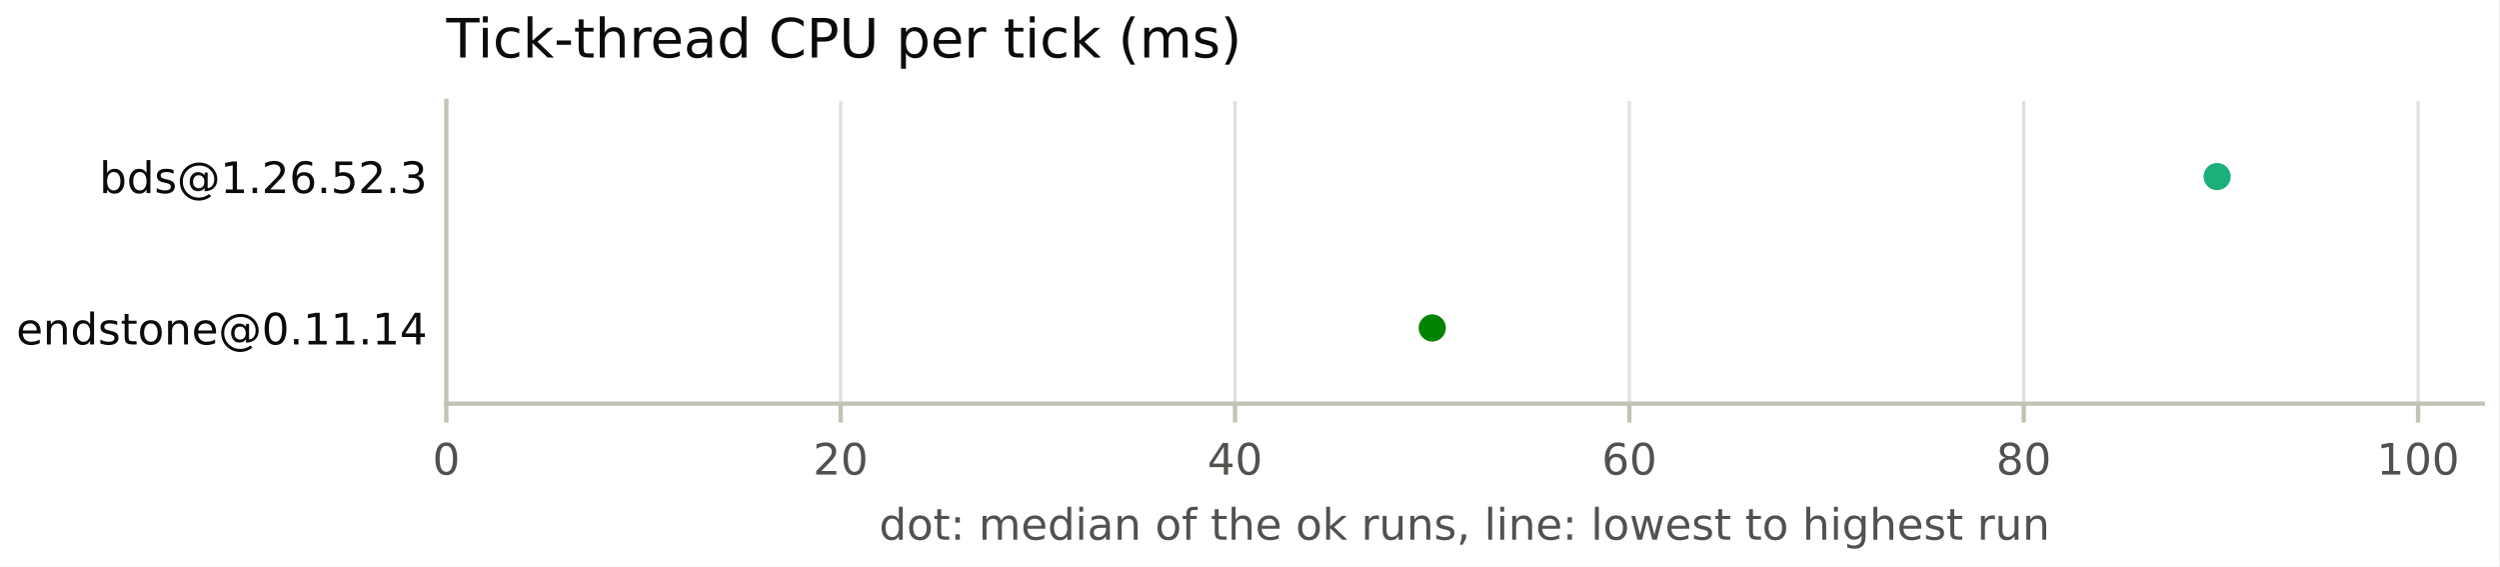
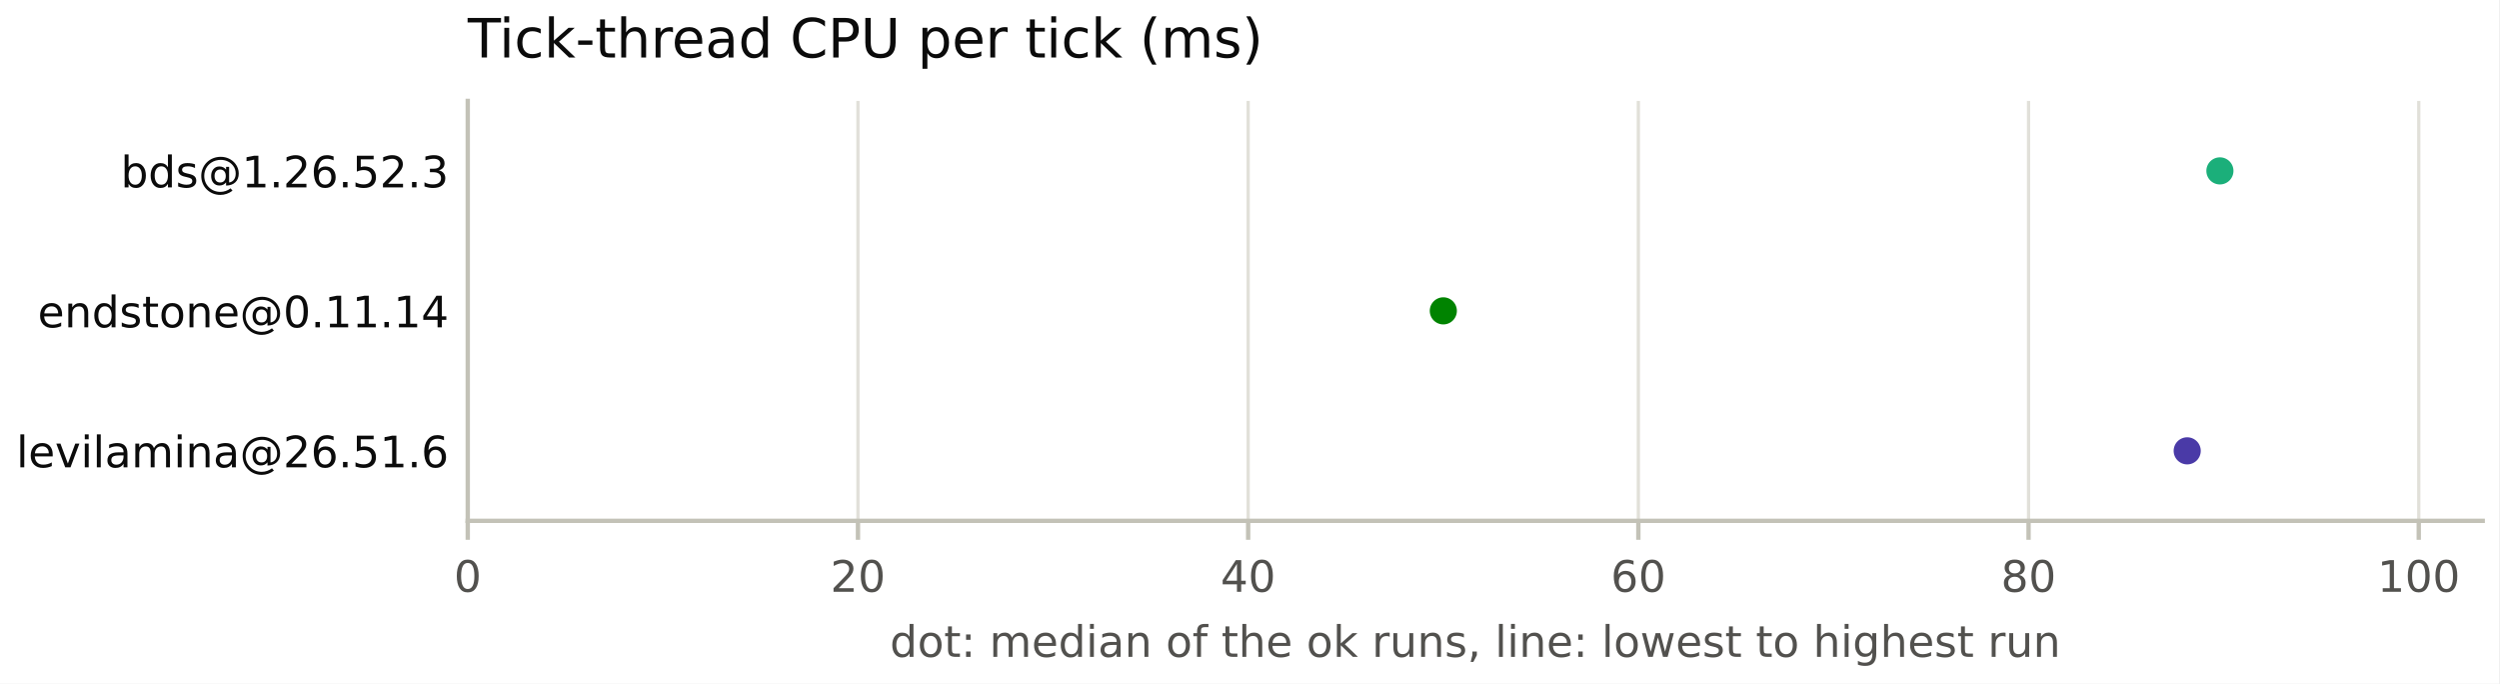
- <svg xmlns="http://www.w3.org/2000/svg" xmlns:xlink="http://www.w3.org/1999/xlink" width="460.8pt" height="104.4pt" viewBox="0 0 460.8 104.4" version="1.1">
+ <svg xmlns="http://www.w3.org/2000/svg" xmlns:xlink="http://www.w3.org/1999/xlink" width="460.8pt" height="126pt" viewBox="0 0 460.8 126" version="1.1">
  <defs>
    <style type="text/css">*{stroke-linejoin: round; stroke-linecap: butt}</style>
  </defs>
  <g id="figure_1">
    <g id="patch_1">
-       <path d="M 0 104.4  L 460.8 104.4  L 460.8 0  L 0 0  z " style="fill: #ffffff" />
+       <path d="M 0 126  L 460.8 126  L 460.8 0  L 0 0  z " style="fill: #ffffff" />
    </g>
    <g id="axes_1">
      <g id="patch_2">
-         <path d="M 82.298 74.399  L 457.8 74.399  L 457.8 18.599  L 82.298 18.599  z " style="fill: #ffffff" />
+         <path d="M 86.25 95.999  L 457.8 95.999  L 457.8 18.599  L 86.25 18.599  z " style="fill: #ffffff" />
      </g>
      <g id="matplotlib.axis_1">
        <g id="xtick_1">
          <g id="line2d_1">
-             <path d="M 82.298 74.399  L 82.298 18.599  " clip-path="url(#p73b324cb11)" style="fill: none; stroke: #e1e0d9; stroke-width: 0.6; stroke-linecap: square" />
+             <path d="M 86.25 95.999  L 86.25 18.599  " clip-path="url(#pfb0a109539)" style="fill: none; stroke: #e1e0d9; stroke-width: 0.6; stroke-linecap: square" />
          </g>
          <g id="line2d_2">
            <defs>
-               <path id="mfa2e60d16c" d="M 0 0  L 0 3.5  " style="stroke: #c3c2b7; stroke-width: 0.8" />
+               <path id="m7aefea1188" d="M 0 0  L 0 3.5  " style="stroke: #c3c2b7; stroke-width: 0.8" />
            </defs>
            <g>
-               <use xlink:href="#mfa2e60d16c" x="82.298" y="74.399" style="fill: #c3c2b7; stroke: #c3c2b7; stroke-width: 0.8" />
+               <use xlink:href="#m7aefea1188" x="86.25" y="95.999" style="fill: #c3c2b7; stroke: #c3c2b7; stroke-width: 0.8" />
            </g>
          </g>
          <g id="text_1">
-             <g style="fill: #52514e" transform="translate(79.75274 87.47726) scale(0.08 -0.08)">
+             <g style="fill: #52514e" transform="translate(83.70524 109.0773) scale(0.08 -0.08)">
              <defs>
                <path id="DejaVuSans-13" d="M 2034 4250  Q 1547 4250 1301 3770  Q 1056 3291 1056 2328  Q 1056 1369 1301 889  Q 1547 409 2034 409  Q 2525 409 2770 889  Q 3016 1369 3016 2328  Q 3016 3291 2770 3770  Q 2525 4250 2034 4250  z M 2034 4750  Q 2819 4750 3233 4129  Q 3647 3509 3647 2328  Q 3647 1150 3233 529  Q 2819 -91 2034 -91  Q 1250 -91 836 529  Q 422 1150 422 2328  Q 422 3509 836 4129  Q 1250 4750 2034 4750  z " transform="scale(0.015625)" />
              </defs>
              <use xlink:href="#DejaVuSans-13" />
            </g>
          </g>
        </g>
        <g id="xtick_2">
          <g id="line2d_3">
-             <path d="M 155.014 74.399  L 155.014 18.599  " clip-path="url(#p73b324cb11)" style="fill: none; stroke: #e1e0d9; stroke-width: 0.6; stroke-linecap: square" />
+             <path d="M 158.201 95.999  L 158.201 18.599  " clip-path="url(#pfb0a109539)" style="fill: none; stroke: #e1e0d9; stroke-width: 0.6; stroke-linecap: square" />
          </g>
          <g id="line2d_4">
            <g>
-               <use xlink:href="#mfa2e60d16c" x="155.014" y="74.399" style="fill: #c3c2b7; stroke: #c3c2b7; stroke-width: 0.8" />
+               <use xlink:href="#m7aefea1188" x="158.201" y="95.999" style="fill: #c3c2b7; stroke: #c3c2b7; stroke-width: 0.8" />
            </g>
          </g>
          <g id="text_2">
-             <g style="fill: #52514e" transform="translate(149.9236 87.47726) scale(0.08 -0.08)">
+             <g style="fill: #52514e" transform="translate(153.1107 109.0773) scale(0.08 -0.08)">
              <defs>
                <path id="DejaVuSans-15" d="M 1228 531  L 3431 531  L 3431 0  L 469 0  L 469 531  Q 828 903 1448 1529  Q 2069 2156 2228 2338  Q 2531 2678 2651 2914  Q 2772 3150 2772 3378  Q 2772 3750 2511 3984  Q 2250 4219 1831 4219  Q 1534 4219 1204 4116  Q 875 4013 500 3803  L 500 4441  Q 881 4594 1212 4672  Q 1544 4750 1819 4750  Q 2544 4750 2975 4387  Q 3406 4025 3406 3419  Q 3406 3131 3298 2873  Q 3191 2616 2906 2266  Q 2828 2175 2409 1742  Q 1991 1309 1228 531  z " transform="scale(0.015625)" />
              </defs>
              <use xlink:href="#DejaVuSans-15" />
              <use xlink:href="#DejaVuSans-13" transform="translate(63.625 0)" />
            </g>
          </g>
        </g>
        <g id="xtick_3">
          <g id="line2d_5">
-             <path d="M 227.73 74.399  L 227.73 18.599  " clip-path="url(#p73b324cb11)" style="fill: none; stroke: #e1e0d9; stroke-width: 0.6; stroke-linecap: square" />
+             <path d="M 230.151 95.999  L 230.151 18.599  " clip-path="url(#pfb0a109539)" style="fill: none; stroke: #e1e0d9; stroke-width: 0.6; stroke-linecap: square" />
          </g>
          <g id="line2d_6">
            <g>
-               <use xlink:href="#mfa2e60d16c" x="227.73" y="74.399" style="fill: #c3c2b7; stroke: #c3c2b7; stroke-width: 0.8" />
+               <use xlink:href="#m7aefea1188" x="230.151" y="95.999" style="fill: #c3c2b7; stroke: #c3c2b7; stroke-width: 0.8" />
            </g>
          </g>
          <g id="text_3">
-             <g style="fill: #52514e" transform="translate(222.6395 87.47726) scale(0.08 -0.08)">
+             <g style="fill: #52514e" transform="translate(225.0612 109.0773) scale(0.08 -0.08)">
              <defs>
                <path id="DejaVuSans-17" d="M 2419 4116  L 825 1625  L 2419 1625  L 2419 4116  z M 2253 4666  L 3047 4666  L 3047 1625  L 3713 1625  L 3713 1100  L 3047 1100  L 3047 0  L 2419 0  L 2419 1100  L 313 1100  L 313 1709  L 2253 4666  z " transform="scale(0.015625)" />
              </defs>
              <use xlink:href="#DejaVuSans-17" />
              <use xlink:href="#DejaVuSans-13" transform="translate(63.625 0)" />
            </g>
          </g>
        </g>
        <g id="xtick_4">
          <g id="line2d_7">
-             <path d="M 300.445 74.399  L 300.445 18.599  " clip-path="url(#p73b324cb11)" style="fill: none; stroke: #e1e0d9; stroke-width: 0.6; stroke-linecap: square" />
+             <path d="M 302.102 95.999  L 302.102 18.599  " clip-path="url(#pfb0a109539)" style="fill: none; stroke: #e1e0d9; stroke-width: 0.6; stroke-linecap: square" />
          </g>
          <g id="line2d_8">
            <g>
-               <use xlink:href="#mfa2e60d16c" x="300.445" y="74.399" style="fill: #c3c2b7; stroke: #c3c2b7; stroke-width: 0.8" />
+               <use xlink:href="#m7aefea1188" x="302.102" y="95.999" style="fill: #c3c2b7; stroke: #c3c2b7; stroke-width: 0.8" />
            </g>
          </g>
          <g id="text_4">
-             <g style="fill: #52514e" transform="translate(295.3555 87.47726) scale(0.08 -0.08)">
+             <g style="fill: #52514e" transform="translate(297.0117 109.0773) scale(0.08 -0.08)">
              <defs>
                <path id="DejaVuSans-19" d="M 2113 2584  Q 1688 2584 1439 2293  Q 1191 2003 1191 1497  Q 1191 994 1439 701  Q 1688 409 2113 409  Q 2538 409 2786 701  Q 3034 994 3034 1497  Q 3034 2003 2786 2293  Q 2538 2584 2113 2584  z M 3366 4563  L 3366 3988  Q 3128 4100 2886 4159  Q 2644 4219 2406 4219  Q 1781 4219 1451 3797  Q 1122 3375 1075 2522  Q 1259 2794 1537 2939  Q 1816 3084 2150 3084  Q 2853 3084 3261 2657  Q 3669 2231 3669 1497  Q 3669 778 3244 343  Q 2819 -91 2113 -91  Q 1303 -91 875 529  Q 447 1150 447 2328  Q 447 3434 972 4092  Q 1497 4750 2381 4750  Q 2619 4750 2861 4703  Q 3103 4656 3366 4563  z " transform="scale(0.015625)" />
              </defs>
              <use xlink:href="#DejaVuSans-19" />
              <use xlink:href="#DejaVuSans-13" transform="translate(63.625 0)" />
            </g>
          </g>
        </g>
        <g id="xtick_5">
          <g id="line2d_9">
-             <path d="M 373.161 74.399  L 373.161 18.599  " clip-path="url(#p73b324cb11)" style="fill: none; stroke: #e1e0d9; stroke-width: 0.6; stroke-linecap: square" />
+             <path d="M 374.052 95.999  L 374.052 18.599  " clip-path="url(#pfb0a109539)" style="fill: none; stroke: #e1e0d9; stroke-width: 0.6; stroke-linecap: square" />
          </g>
          <g id="line2d_10">
            <g>
-               <use xlink:href="#mfa2e60d16c" x="373.161" y="74.399" style="fill: #c3c2b7; stroke: #c3c2b7; stroke-width: 0.8" />
+               <use xlink:href="#m7aefea1188" x="374.052" y="95.999" style="fill: #c3c2b7; stroke: #c3c2b7; stroke-width: 0.8" />
            </g>
          </g>
          <g id="text_5">
-             <g style="fill: #52514e" transform="translate(368.0714 87.47726) scale(0.08 -0.08)">
+             <g style="fill: #52514e" transform="translate(368.9623 109.0773) scale(0.08 -0.08)">
              <defs>
                <path id="DejaVuSans-1b" d="M 2034 2216  Q 1584 2216 1326 1975  Q 1069 1734 1069 1313  Q 1069 891 1326 650  Q 1584 409 2034 409  Q 2484 409 2743 651  Q 3003 894 3003 1313  Q 3003 1734 2745 1975  Q 2488 2216 2034 2216  z M 1403 2484  Q 997 2584 770 2862  Q 544 3141 544 3541  Q 544 4100 942 4425  Q 1341 4750 2034 4750  Q 2731 4750 3128 4425  Q 3525 4100 3525 3541  Q 3525 3141 3298 2862  Q 3072 2584 2669 2484  Q 3125 2378 3379 2068  Q 3634 1759 3634 1313  Q 3634 634 3220 271  Q 2806 -91 2034 -91  Q 1263 -91 848 271  Q 434 634 434 1313  Q 434 1759 690 2068  Q 947 2378 1403 2484  z M 1172 3481  Q 1172 3119 1398 2916  Q 1625 2713 2034 2713  Q 2441 2713 2670 2916  Q 2900 3119 2900 3481  Q 2900 3844 2670 4047  Q 2441 4250 2034 4250  Q 1625 4250 1398 4047  Q 1172 3844 1172 3481  z " transform="scale(0.015625)" />
              </defs>
              <use xlink:href="#DejaVuSans-1b" />
              <use xlink:href="#DejaVuSans-13" transform="translate(63.625 0)" />
            </g>
          </g>
        </g>
        <g id="xtick_6">
          <g id="line2d_11">
-             <path d="M 445.877 74.399  L 445.877 18.599  " clip-path="url(#p73b324cb11)" style="fill: none; stroke: #e1e0d9; stroke-width: 0.6; stroke-linecap: square" />
+             <path d="M 446.003 95.999  L 446.003 18.599  " clip-path="url(#pfb0a109539)" style="fill: none; stroke: #e1e0d9; stroke-width: 0.6; stroke-linecap: square" />
          </g>
          <g id="line2d_12">
            <g>
-               <use xlink:href="#mfa2e60d16c" x="445.877" y="74.399" style="fill: #c3c2b7; stroke: #c3c2b7; stroke-width: 0.8" />
+               <use xlink:href="#m7aefea1188" x="446.003" y="95.999" style="fill: #c3c2b7; stroke: #c3c2b7; stroke-width: 0.8" />
            </g>
          </g>
          <g id="text_6">
-             <g style="fill: #52514e" transform="translate(438.2423 87.47726) scale(0.08 -0.08)">
+             <g style="fill: #52514e" transform="translate(438.3678 109.0773) scale(0.08 -0.08)">
              <defs>
                <path id="DejaVuSans-14" d="M 794 531  L 1825 531  L 1825 4091  L 703 3866  L 703 4441  L 1819 4666  L 2450 4666  L 2450 531  L 3481 531  L 3481 0  L 794 0  L 794 531  z " transform="scale(0.015625)" />
              </defs>
              <use xlink:href="#DejaVuSans-14" />
              <use xlink:href="#DejaVuSans-13" transform="translate(63.625 0)" />
              <use xlink:href="#DejaVuSans-13" transform="translate(127.25 0)" />
            </g>
          </g>
        </g>
        <g id="text_7">
-           <g style="fill: #52514e" transform="translate(162.1131 99.47789) scale(0.08 -0.08)">
+           <g style="fill: #52514e" transform="translate(164.0894 121.0779) scale(0.08 -0.08)">
            <defs>
              <path id="DejaVuSans-47" d="M 2906 2969  L 2906 4863  L 3481 4863  L 3481 0  L 2906 0  L 2906 525  Q 2725 213 2448 61  Q 2172 -91 1784 -91  Q 1150 -91 751 415  Q 353 922 353 1747  Q 353 2572 751 3078  Q 1150 3584 1784 3584  Q 2172 3584 2448 3432  Q 2725 3281 2906 2969  z M 947 1747  Q 947 1113 1208 752  Q 1469 391 1925 391  Q 2381 391 2643 752  Q 2906 1113 2906 1747  Q 2906 2381 2643 2742  Q 2381 3103 1925 3103  Q 1469 3103 1208 2742  Q 947 2381 947 1747  z " transform="scale(0.015625)" />
              <path id="DejaVuSans-52" d="M 1959 3097  Q 1497 3097 1228 2736  Q 959 2375 959 1747  Q 959 1119 1226 758  Q 1494 397 1959 397  Q 2419 397 2687 759  Q 2956 1122 2956 1747  Q 2956 2369 2687 2733  Q 2419 3097 1959 3097  z M 1959 3584  Q 2709 3584 3137 3096  Q 3566 2609 3566 1747  Q 3566 888 3137 398  Q 2709 -91 1959 -91  Q 1206 -91 779 398  Q 353 888 353 1747  Q 353 2609 779 3096  Q 1206 3584 1959 3584  z " transform="scale(0.015625)" />
              <path id="DejaVuSans-57" d="M 1172 4494  L 1172 3500  L 2356 3500  L 2356 3053  L 1172 3053  L 1172 1153  Q 1172 725 1289 603  Q 1406 481 1766 481  L 2356 481  L 2356 0  L 1766 0  Q 1100 0 847 248  Q 594 497 594 1153  L 594 3053  L 172 3053  L 172 3500  L 594 3500  L 594 4494  L 1172 4494  z " transform="scale(0.015625)" />
              <path id="DejaVuSans-1d" d="M 750 794  L 1409 794  L 1409 0  L 750 0  L 750 794  z M 750 3309  L 1409 3309  L 1409 2516  L 750 2516  L 750 3309  z " transform="scale(0.015625)" />
              <path id="DejaVuSans-3" transform="scale(0.015625)" />
              <path id="DejaVuSans-50" d="M 3328 2828  Q 3544 3216 3844 3400  Q 4144 3584 4550 3584  Q 5097 3584 5394 3201  Q 5691 2819 5691 2113  L 5691 0  L 5113 0  L 5113 2094  Q 5113 2597 4934 2840  Q 4756 3084 4391 3084  Q 3944 3084 3684 2787  Q 3425 2491 3425 1978  L 3425 0  L 2847 0  L 2847 2094  Q 2847 2600 2669 2842  Q 2491 3084 2119 3084  Q 1678 3084 1418 2786  Q 1159 2488 1159 1978  L 1159 0  L 581 0  L 581 3500  L 1159 3500  L 1159 2956  Q 1356 3278 1631 3431  Q 1906 3584 2284 3584  Q 2666 3584 2933 3390  Q 3200 3197 3328 2828  z " transform="scale(0.015625)" />
              <path id="DejaVuSans-48" d="M 3597 1894  L 3597 1613  L 953 1613  Q 991 1019 1311 708  Q 1631 397 2203 397  Q 2534 397 2845 478  Q 3156 559 3463 722  L 3463 178  Q 3153 47 2828 -22  Q 2503 -91 2169 -91  Q 1331 -91 842 396  Q 353 884 353 1716  Q 353 2575 817 3079  Q 1281 3584 2069 3584  Q 2775 3584 3186 3129  Q 3597 2675 3597 1894  z M 3022 2063  Q 3016 2534 2758 2815  Q 2500 3097 2075 3097  Q 1594 3097 1305 2825  Q 1016 2553 972 2059  L 3022 2063  z " transform="scale(0.015625)" />
              <path id="DejaVuSans-4c" d="M 603 3500  L 1178 3500  L 1178 0  L 603 0  L 603 3500  z M 603 4863  L 1178 4863  L 1178 4134  L 603 4134  L 603 4863  z " transform="scale(0.015625)" />
              <path id="DejaVuSans-44" d="M 2194 1759  Q 1497 1759 1228 1600  Q 959 1441 959 1056  Q 959 750 1161 570  Q 1363 391 1709 391  Q 2188 391 2477 730  Q 2766 1069 2766 1631  L 2766 1759  L 2194 1759  z M 3341 1997  L 3341 0  L 2766 0  L 2766 531  Q 2569 213 2275 61  Q 1981 -91 1556 -91  Q 1019 -91 701 211  Q 384 513 384 1019  Q 384 1609 779 1909  Q 1175 2209 1959 2209  L 2766 2209  L 2766 2266  Q 2766 2663 2505 2880  Q 2244 3097 1772 3097  Q 1472 3097 1187 3025  Q 903 2953 641 2809  L 641 3341  Q 956 3463 1253 3523  Q 1550 3584 1831 3584  Q 2591 3584 2966 3190  Q 3341 2797 3341 1997  z " transform="scale(0.015625)" />
              <path id="DejaVuSans-51" d="M 3513 2113  L 3513 0  L 2938 0  L 2938 2094  Q 2938 2591 2744 2837  Q 2550 3084 2163 3084  Q 1697 3084 1428 2787  Q 1159 2491 1159 1978  L 1159 0  L 581 0  L 581 3500  L 1159 3500  L 1159 2956  Q 1366 3272 1645 3428  Q 1925 3584 2291 3584  Q 2894 3584 3203 3211  Q 3513 2838 3513 2113  z " transform="scale(0.015625)" />
              <path id="DejaVuSans-49" d="M 2375 4863  L 2375 4384  L 1825 4384  Q 1516 4384 1395 4259  Q 1275 4134 1275 3809  L 1275 3500  L 2222 3500  L 2222 3053  L 1275 3053  L 1275 0  L 697 0  L 697 3053  L 147 3053  L 147 3500  L 697 3500  L 697 3744  Q 697 4328 969 4595  Q 1241 4863 1831 4863  L 2375 4863  z " transform="scale(0.015625)" />
              <path id="DejaVuSans-4b" d="M 3513 2113  L 3513 0  L 2938 0  L 2938 2094  Q 2938 2591 2744 2837  Q 2550 3084 2163 3084  Q 1697 3084 1428 2787  Q 1159 2491 1159 1978  L 1159 0  L 581 0  L 581 4863  L 1159 4863  L 1159 2956  Q 1366 3272 1645 3428  Q 1925 3584 2291 3584  Q 2894 3584 3203 3211  Q 3513 2838 3513 2113  z " transform="scale(0.015625)" />
              <path id="DejaVuSans-4e" d="M 581 4863  L 1159 4863  L 1159 1991  L 2875 3500  L 3609 3500  L 1753 1863  L 3688 0  L 2938 0  L 1159 1709  L 1159 0  L 581 0  L 581 4863  z " transform="scale(0.015625)" />
              <path id="DejaVuSans-55" d="M 2631 2963  Q 2534 3019 2420 3045  Q 2306 3072 2169 3072  Q 1681 3072 1420 2755  Q 1159 2438 1159 1844  L 1159 0  L 581 0  L 581 3500  L 1159 3500  L 1159 2956  Q 1341 3275 1631 3429  Q 1922 3584 2338 3584  Q 2397 3584 2469 3576  Q 2541 3569 2628 3553  L 2631 2963  z " transform="scale(0.015625)" />
              <path id="DejaVuSans-58" d="M 544 1381  L 544 3500  L 1119 3500  L 1119 1403  Q 1119 906 1312 657  Q 1506 409 1894 409  Q 2359 409 2629 706  Q 2900 1003 2900 1516  L 2900 3500  L 3475 3500  L 3475 0  L 2900 0  L 2900 538  Q 2691 219 2414 64  Q 2138 -91 1772 -91  Q 1169 -91 856 284  Q 544 659 544 1381  z M 1991 3584  L 1991 3584  z " transform="scale(0.015625)" />
              <path id="DejaVuSans-56" d="M 2834 3397  L 2834 2853  Q 2591 2978 2328 3040  Q 2066 3103 1784 3103  Q 1356 3103 1142 2972  Q 928 2841 928 2578  Q 928 2378 1081 2264  Q 1234 2150 1697 2047  L 1894 2003  Q 2506 1872 2764 1633  Q 3022 1394 3022 966  Q 3022 478 2636 193  Q 2250 -91 1575 -91  Q 1294 -91 989 -36  Q 684 19 347 128  L 347 722  Q 666 556 975 473  Q 1284 391 1588 391  Q 1994 391 2212 530  Q 2431 669 2431 922  Q 2431 1156 2273 1281  Q 2116 1406 1581 1522  L 1381 1569  Q 847 1681 609 1914  Q 372 2147 372 2553  Q 372 3047 722 3315  Q 1072 3584 1716 3584  Q 2034 3584 2315 3537  Q 2597 3491 2834 3397  z " transform="scale(0.015625)" />
              <path id="DejaVuSans-f" d="M 750 794  L 1409 794  L 1409 256  L 897 -744  L 494 -744  L 750 256  L 750 794  z " transform="scale(0.015625)" />
              <path id="DejaVuSans-4f" d="M 603 4863  L 1178 4863  L 1178 0  L 603 0  L 603 4863  z " transform="scale(0.015625)" />
              <path id="DejaVuSans-5a" d="M 269 3500  L 844 3500  L 1563 769  L 2278 3500  L 2956 3500  L 3675 769  L 4391 3500  L 4966 3500  L 4050 0  L 3372 0  L 2619 2869  L 1863 0  L 1184 0  L 269 3500  z " transform="scale(0.015625)" />
              <path id="DejaVuSans-4a" d="M 2906 1791  Q 2906 2416 2648 2759  Q 2391 3103 1925 3103  Q 1463 3103 1205 2759  Q 947 2416 947 1791  Q 947 1169 1205 825  Q 1463 481 1925 481  Q 2391 481 2648 825  Q 2906 1169 2906 1791  z M 3481 434  Q 3481 -459 3084 -895  Q 2688 -1331 1869 -1331  Q 1566 -1331 1297 -1286  Q 1028 -1241 775 -1147  L 775 -588  Q 1028 -725 1275 -790  Q 1522 -856 1778 -856  Q 2344 -856 2625 -561  Q 2906 -266 2906 331  L 2906 616  Q 2728 306 2450 153  Q 2172 0 1784 0  Q 1141 0 747 490  Q 353 981 353 1791  Q 353 2603 747 3093  Q 1141 3584 1784 3584  Q 2172 3584 2450 3431  Q 2728 3278 2906 2969  L 2906 3500  L 3481 3500  L 3481 434  z " transform="scale(0.015625)" />
            </defs>
            <use xlink:href="#DejaVuSans-47" />
            <use xlink:href="#DejaVuSans-52" transform="translate(63.48438 0)" />
            <use xlink:href="#DejaVuSans-57" transform="translate(124.6719 0)" />
            <use xlink:href="#DejaVuSans-1d" transform="translate(163.875 0)" />
            <use xlink:href="#DejaVuSans-3" transform="translate(197.5625 0)" />
            <use xlink:href="#DejaVuSans-50" transform="translate(229.3438 0)" />
            <use xlink:href="#DejaVuSans-48" transform="translate(326.75 0)" />
            <use xlink:href="#DejaVuSans-47" transform="translate(388.2812 0)" />
            <use xlink:href="#DejaVuSans-4c" transform="translate(451.7656 0)" />
            <use xlink:href="#DejaVuSans-44" transform="translate(479.5469 0)" />
            <use xlink:href="#DejaVuSans-51" transform="translate(540.8281 0)" />
            <use xlink:href="#DejaVuSans-3" transform="translate(604.2031 0)" />
            <use xlink:href="#DejaVuSans-52" transform="translate(635.9844 0)" />
            <use xlink:href="#DejaVuSans-49" transform="translate(697.1719 0)" />
            <use xlink:href="#DejaVuSans-3" transform="translate(732.375 0)" />
            <use xlink:href="#DejaVuSans-57" transform="translate(764.1562 0)" />
            <use xlink:href="#DejaVuSans-4b" transform="translate(803.3594 0)" />
            <use xlink:href="#DejaVuSans-48" transform="translate(866.7344 0)" />
            <use xlink:href="#DejaVuSans-3" transform="translate(928.2656 0)" />
            <use xlink:href="#DejaVuSans-52" transform="translate(960.0469 0)" />
            <use xlink:href="#DejaVuSans-4e" transform="translate(1021.234 0)" />
            <use xlink:href="#DejaVuSans-3" transform="translate(1079.141 0)" />
            <use xlink:href="#DejaVuSans-55" transform="translate(1110.922 0)" />
            <use xlink:href="#DejaVuSans-58" transform="translate(1152.031 0)" />
            <use xlink:href="#DejaVuSans-51" transform="translate(1215.406 0)" />
            <use xlink:href="#DejaVuSans-56" transform="translate(1278.781 0)" />
            <use xlink:href="#DejaVuSans-f" transform="translate(1330.875 0)" />
            <use xlink:href="#DejaVuSans-3" transform="translate(1362.656 0)" />
            <use xlink:href="#DejaVuSans-4f" transform="translate(1394.438 0)" />
            <use xlink:href="#DejaVuSans-4c" transform="translate(1422.219 0)" />
            <use xlink:href="#DejaVuSans-51" transform="translate(1450 0)" />
            <use xlink:href="#DejaVuSans-48" transform="translate(1513.375 0)" />
            <use xlink:href="#DejaVuSans-1d" transform="translate(1574.906 0)" />
            <use xlink:href="#DejaVuSans-3" transform="translate(1608.594 0)" />
            <use xlink:href="#DejaVuSans-4f" transform="translate(1640.375 0)" />
            <use xlink:href="#DejaVuSans-52" transform="translate(1668.156 0)" />
            <use xlink:href="#DejaVuSans-5a" transform="translate(1729.344 0)" />
            <use xlink:href="#DejaVuSans-48" transform="translate(1811.125 0)" />
            <use xlink:href="#DejaVuSans-56" transform="translate(1872.656 0)" />
            <use xlink:href="#DejaVuSans-57" transform="translate(1924.75 0)" />
            <use xlink:href="#DejaVuSans-3" transform="translate(1963.953 0)" />
            <use xlink:href="#DejaVuSans-57" transform="translate(1995.734 0)" />
            <use xlink:href="#DejaVuSans-52" transform="translate(2034.938 0)" />
            <use xlink:href="#DejaVuSans-3" transform="translate(2096.125 0)" />
            <use xlink:href="#DejaVuSans-4b" transform="translate(2127.906 0)" />
            <use xlink:href="#DejaVuSans-4c" transform="translate(2191.281 0)" />
            <use xlink:href="#DejaVuSans-4a" transform="translate(2219.062 0)" />
            <use xlink:href="#DejaVuSans-4b" transform="translate(2282.547 0)" />
            <use xlink:href="#DejaVuSans-48" transform="translate(2345.922 0)" />
            <use xlink:href="#DejaVuSans-56" transform="translate(2407.453 0)" />
            <use xlink:href="#DejaVuSans-57" transform="translate(2459.547 0)" />
            <use xlink:href="#DejaVuSans-3" transform="translate(2498.75 0)" />
            <use xlink:href="#DejaVuSans-55" transform="translate(2530.531 0)" />
            <use xlink:href="#DejaVuSans-58" transform="translate(2571.641 0)" />
            <use xlink:href="#DejaVuSans-51" transform="translate(2635.016 0)" />
          </g>
        </g>
      </g>
      <g id="matplotlib.axis_2">
        <g id="ytick_1">
          <g id="line2d_13" />
          <g id="text_8">
-             <g style="fill: #0b0b0b" transform="translate(18.30524 35.58817) scale(0.08 -0.08)">
+             <g style="fill: #0b0b0b" transform="translate(22.25774 34.53813) scale(0.08 -0.08)">
              <defs>
                <path id="DejaVuSans-45" d="M 3116 1747  Q 3116 2381 2855 2742  Q 2594 3103 2138 3103  Q 1681 3103 1420 2742  Q 1159 2381 1159 1747  Q 1159 1113 1420 752  Q 1681 391 2138 391  Q 2594 391 2855 752  Q 3116 1113 3116 1747  z M 1159 2969  Q 1341 3281 1617 3432  Q 1894 3584 2278 3584  Q 2916 3584 3314 3078  Q 3713 2572 3713 1747  Q 3713 922 3314 415  Q 2916 -91 2278 -91  Q 1894 -91 1617 61  Q 1341 213 1159 525  L 1159 0  L 581 0  L 581 4863  L 1159 4863  L 1159 2969  z " transform="scale(0.015625)" />
                <path id="DejaVuSans-23" d="M 2381 1678  Q 2381 1231 2603 976  Q 2825 722 3213 722  Q 3597 722 3817 978  Q 4038 1234 4038 1678  Q 4038 2116 3813 2373  Q 3588 2631 3206 2631  Q 2828 2631 2604 2375  Q 2381 2119 2381 1678  z M 4084 744  Q 3897 503 3655 389  Q 3413 275 3091 275  Q 2553 275 2217 664  Q 1881 1053 1881 1678  Q 1881 2303 2218 2693  Q 2556 3084 3091 3084  Q 3413 3084 3656 2967  Q 3900 2850 4084 2613  L 4084 3022  L 4531 3022  L 4531 722  Q 4988 791 5245 1139  Q 5503 1488 5503 2041  Q 5503 2375 5404 2669  Q 5306 2963 5106 3213  Q 4781 3622 4314 3839  Q 3847 4056 3297 4056  Q 2913 4056 2559 3954  Q 2206 3853 1906 3653  Q 1416 3334 1139 2817  Q 863 2300 863 1697  Q 863 1200 1042 765  Q 1222 331 1563 0  Q 1891 -325 2322 -495  Q 2753 -666 3244 -666  Q 3647 -666 4036 -530  Q 4425 -394 4750 -141  L 5031 -488  Q 4641 -791 4180 -952  Q 3719 -1113 3244 -1113  Q 2666 -1113 2153 -908  Q 1641 -703 1241 -313  Q 841 78 631 592  Q 422 1106 422 1697  Q 422 2266 634 2781  Q 847 3297 1241 3688  Q 1644 4084 2172 4295  Q 2700 4506 3291 4506  Q 3953 4506 4520 4234  Q 5088 3963 5472 3463  Q 5706 3156 5829 2797  Q 5953 2438 5953 2053  Q 5953 1231 5456 756  Q 4959 281 4084 263  L 4084 744  z " transform="scale(0.015625)" />
                <path id="DejaVuSans-11" d="M 684 794  L 1344 794  L 1344 0  L 684 0  L 684 794  z " transform="scale(0.015625)" />
                <path id="DejaVuSans-18" d="M 691 4666  L 3169 4666  L 3169 4134  L 1269 4134  L 1269 2991  Q 1406 3038 1543 3061  Q 1681 3084 1819 3084  Q 2600 3084 3056 2656  Q 3513 2228 3513 1497  Q 3513 744 3044 326  Q 2575 -91 1722 -91  Q 1428 -91 1123 -41  Q 819 9 494 109  L 494 744  Q 775 591 1075 516  Q 1375 441 1709 441  Q 2250 441 2565 725  Q 2881 1009 2881 1497  Q 2881 1984 2565 2268  Q 2250 2553 1709 2553  Q 1456 2553 1204 2497  Q 953 2441 691 2322  L 691 4666  z " transform="scale(0.015625)" />
                <path id="DejaVuSans-16" d="M 2597 2516  Q 3050 2419 3304 2112  Q 3559 1806 3559 1356  Q 3559 666 3084 287  Q 2609 -91 1734 -91  Q 1441 -91 1130 -33  Q 819 25 488 141  L 488 750  Q 750 597 1062 519  Q 1375 441 1716 441  Q 2309 441 2620 675  Q 2931 909 2931 1356  Q 2931 1769 2642 2001  Q 2353 2234 1838 2234  L 1294 2234  L 1294 2753  L 1863 2753  Q 2328 2753 2575 2939  Q 2822 3125 2822 3475  Q 2822 3834 2567 4026  Q 2313 4219 1838 4219  Q 1578 4219 1281 4162  Q 984 4106 628 3988  L 628 4550  Q 988 4650 1302 4700  Q 1616 4750 1894 4750  Q 2613 4750 3031 4423  Q 3450 4097 3450 3541  Q 3450 3153 3228 2886  Q 3006 2619 2597 2516  z " transform="scale(0.015625)" />
              </defs>
              <use xlink:href="#DejaVuSans-45" />
              <use xlink:href="#DejaVuSans-47" transform="translate(63.48438 0)" />
              <use xlink:href="#DejaVuSans-56" transform="translate(126.9688 0)" />
              <use xlink:href="#DejaVuSans-23" transform="translate(179.0625 0)" />
              <use xlink:href="#DejaVuSans-14" transform="translate(279.0625 0)" />
              <use xlink:href="#DejaVuSans-11" transform="translate(342.6875 0)" />
              <use xlink:href="#DejaVuSans-15" transform="translate(374.4688 0)" />
              <use xlink:href="#DejaVuSans-19" transform="translate(438.0938 0)" />
              <use xlink:href="#DejaVuSans-11" transform="translate(501.7188 0)" />
              <use xlink:href="#DejaVuSans-18" transform="translate(533.5 0)" />
              <use xlink:href="#DejaVuSans-15" transform="translate(597.125 0)" />
              <use xlink:href="#DejaVuSans-11" transform="translate(660.75 0)" />
              <use xlink:href="#DejaVuSans-16" transform="translate(692.5312 0)" />
            </g>
          </g>
        </g>
        <g id="ytick_2">
          <g id="line2d_14" />
          <g id="text_9">
-             <g style="fill: #0b0b0b" transform="translate(3.00024 63.4884) scale(0.08 -0.08)">
+             <g style="fill: #0b0b0b" transform="translate(6.95274 60.33828) scale(0.08 -0.08)">
              <use xlink:href="#DejaVuSans-48" />
              <use xlink:href="#DejaVuSans-51" transform="translate(61.53125 0)" />
              <use xlink:href="#DejaVuSans-47" transform="translate(124.9062 0)" />
              <use xlink:href="#DejaVuSans-56" transform="translate(188.3906 0)" />
              <use xlink:href="#DejaVuSans-57" transform="translate(240.4844 0)" />
              <use xlink:href="#DejaVuSans-52" transform="translate(279.6875 0)" />
              <use xlink:href="#DejaVuSans-51" transform="translate(340.875 0)" />
              <use xlink:href="#DejaVuSans-48" transform="translate(404.25 0)" />
              <use xlink:href="#DejaVuSans-23" transform="translate(465.7812 0)" />
              <use xlink:href="#DejaVuSans-13" transform="translate(565.7812 0)" />
              <use xlink:href="#DejaVuSans-11" transform="translate(629.4062 0)" />
              <use xlink:href="#DejaVuSans-14" transform="translate(661.1875 0)" />
              <use xlink:href="#DejaVuSans-14" transform="translate(724.8125 0)" />
              <use xlink:href="#DejaVuSans-11" transform="translate(788.4375 0)" />
              <use xlink:href="#DejaVuSans-14" transform="translate(820.2188 0)" />
              <use xlink:href="#DejaVuSans-17" transform="translate(883.8438 0)" />
            </g>
          </g>
        </g>
+         <g id="ytick_3">
+           <g id="line2d_15" />
+           <g id="text_10">
+             <g style="fill: #0b0b0b" transform="translate(3.00024 86.13843) scale(0.08 -0.08)">
+               <defs>
+                 <path id="DejaVuSans-59" d="M 191 3500  L 800 3500  L 1894 563  L 2988 3500  L 3597 3500  L 2284 0  L 1503 0  L 191 3500  z " transform="scale(0.015625)" />
+               </defs>
+               <use xlink:href="#DejaVuSans-4f" />
+               <use xlink:href="#DejaVuSans-48" transform="translate(27.78125 0)" />
+               <use xlink:href="#DejaVuSans-59" transform="translate(89.3125 0)" />
+               <use xlink:href="#DejaVuSans-4c" transform="translate(148.5 0)" />
+               <use xlink:href="#DejaVuSans-4f" transform="translate(176.2812 0)" />
+               <use xlink:href="#DejaVuSans-44" transform="translate(204.0625 0)" />
+               <use xlink:href="#DejaVuSans-50" transform="translate(265.3438 0)" />
+               <use xlink:href="#DejaVuSans-4c" transform="translate(362.75 0)" />
+               <use xlink:href="#DejaVuSans-51" transform="translate(390.5312 0)" />
+               <use xlink:href="#DejaVuSans-44" transform="translate(453.9062 0)" />
+               <use xlink:href="#DejaVuSans-23" transform="translate(515.1875 0)" />
+               <use xlink:href="#DejaVuSans-15" transform="translate(615.1875 0)" />
+               <use xlink:href="#DejaVuSans-19" transform="translate(678.8125 0)" />
+               <use xlink:href="#DejaVuSans-11" transform="translate(742.4375 0)" />
+               <use xlink:href="#DejaVuSans-18" transform="translate(774.2188 0)" />
+               <use xlink:href="#DejaVuSans-14" transform="translate(837.8438 0)" />
+               <use xlink:href="#DejaVuSans-11" transform="translate(901.4688 0)" />
+               <use xlink:href="#DejaVuSans-19" transform="translate(933.25 0)" />
+             </g>
+           </g>
+         </g>
      </g>
      <g id="LineCollection_1">
-         <path d="M 408.821 32.549  L 408.821 32.549  " clip-path="url(#p73b324cb11)" style="fill: none; stroke: #1baf7a; stroke-width: 1.5" />
-       </g>
-       <g id="line2d_15">
-         <defs>
-           <path id="m78203ac8b8" d="M 0 3  C 0.796 3 1.559 2.684 2.121 2.121  C 2.684 1.559 3 0.796 3 0  C 3 -0.796 2.684 -1.559 2.121 -2.121  C 1.559 -2.684 0.796 -3 0 -3  C -0.796 -3 -1.559 -2.684 -2.121 -2.121  C -2.684 -1.559 -3 -0.796 -3 0  C -3 0.796 -2.684 1.559 -2.121 2.121  C -1.559 2.684 -0.796 3 0 3  z " style="stroke: #ffffff" />
-         </defs>
-         <g clip-path="url(#p73b324cb11)">
-           <use xlink:href="#m78203ac8b8" x="408.821" y="32.549" style="fill: #1baf7a; stroke: #ffffff" />
-         </g>
-       </g>
-       <g id="LineCollection_2">
-         <path d="M 264.101 60.449  L 264.101 60.449  " clip-path="url(#p73b324cb11)" style="fill: none; stroke: #008300; stroke-width: 1.5" />
+         <path d="M 409.337 31.499  L 409.337 31.499  " clip-path="url(#pfb0a109539)" style="fill: none; stroke: #1baf7a; stroke-width: 1.5" />
      </g>
      <g id="line2d_16">
        <defs>
-           <path id="m8dbb2e5d7d" d="M 0 3  C 0.796 3 1.559 2.684 2.121 2.121  C 2.684 1.559 3 0.796 3 0  C 3 -0.796 2.684 -1.559 2.121 -2.121  C 1.559 -2.684 0.796 -3 0 -3  C -0.796 -3 -1.559 -2.684 -2.121 -2.121  C -2.684 -1.559 -3 -0.796 -3 0  C -3 0.796 -2.684 1.559 -2.121 2.121  C -1.559 2.684 -0.796 3 0 3  z " style="stroke: #ffffff" />
+           <path id="m342c38f99f" d="M 0 3  C 0.796 3 1.559 2.684 2.121 2.121  C 2.684 1.559 3 0.796 3 0  C 3 -0.796 2.684 -1.559 2.121 -2.121  C 1.559 -2.684 0.796 -3 0 -3  C -0.796 -3 -1.559 -2.684 -2.121 -2.121  C -2.684 -1.559 -3 -0.796 -3 0  C -3 0.796 -2.684 1.559 -2.121 2.121  C -1.559 2.684 -0.796 3 0 3  z " style="stroke: #ffffff" />
        </defs>
-         <g clip-path="url(#p73b324cb11)">
-           <use xlink:href="#m8dbb2e5d7d" x="264.101" y="60.449" style="fill: #008300; stroke: #ffffff" />
+         <g clip-path="url(#pfb0a109539)">
+           <use xlink:href="#m342c38f99f" x="409.337" y="31.499" style="fill: #1baf7a; stroke: #ffffff" />
+         </g>
+       </g>
+       <g id="LineCollection_2">
+         <path d="M 266.139 57.299  L 266.139 57.299  " clip-path="url(#pfb0a109539)" style="fill: none; stroke: #008300; stroke-width: 1.5" />
+       </g>
+       <g id="line2d_17">
+         <defs>
+           <path id="m5ab2776322" d="M 0 3  C 0.796 3 1.559 2.684 2.121 2.121  C 2.684 1.559 3 0.796 3 0  C 3 -0.796 2.684 -1.559 2.121 -2.121  C 1.559 -2.684 0.796 -3 0 -3  C -0.796 -3 -1.559 -2.684 -2.121 -2.121  C -2.684 -1.559 -3 -0.796 -3 0  C -3 0.796 -2.684 1.559 -2.121 2.121  C -1.559 2.684 -0.796 3 0 3  z " style="stroke: #ffffff" />
+         </defs>
+         <g clip-path="url(#pfb0a109539)">
+           <use xlink:href="#m5ab2776322" x="266.139" y="57.299" style="fill: #008300; stroke: #ffffff" />
+         </g>
+       </g>
+       <g id="LineCollection_3">
+         <path d="M 403.306 83.099  L 403.306 83.099  " clip-path="url(#pfb0a109539)" style="fill: none; stroke: #4a3aa7; stroke-width: 1.5" />
+       </g>
+       <g id="line2d_18">
+         <defs>
+           <path id="m85fe36c843" d="M 0 3  C 0.796 3 1.559 2.684 2.121 2.121  C 2.684 1.559 3 0.796 3 0  C 3 -0.796 2.684 -1.559 2.121 -2.121  C 1.559 -2.684 0.796 -3 0 -3  C -0.796 -3 -1.559 -2.684 -2.121 -2.121  C -2.684 -1.559 -3 -0.796 -3 0  C -3 0.796 -2.684 1.559 -2.121 2.121  C -1.559 2.684 -0.796 3 0 3  z " style="stroke: #ffffff" />
+         </defs>
+         <g clip-path="url(#pfb0a109539)">
+           <use xlink:href="#m85fe36c843" x="403.306" y="83.099" style="fill: #4a3aa7; stroke: #ffffff" />
        </g>
      </g>
      <g id="patch_3">
-         <path d="M 82.298 74.399  L 82.298 18.599  " style="fill: none; stroke: #c3c2b7; stroke-width: 0.8; stroke-linejoin: miter; stroke-linecap: square" />
+         <path d="M 86.25 95.999  L 86.25 18.599  " style="fill: none; stroke: #c3c2b7; stroke-width: 0.8; stroke-linejoin: miter; stroke-linecap: square" />
      </g>
      <g id="patch_4">
-         <path d="M 82.298 74.399  L 457.8 74.399  " style="fill: none; stroke: #c3c2b7; stroke-width: 0.8; stroke-linejoin: miter; stroke-linecap: square" />
-       </g>
-       <g id="text_10">
-         <g style="fill: #0b0b0b" transform="translate(82.29774 10.59868) scale(0.1 -0.1)">
+         <path d="M 86.25 95.999  L 457.8 95.999  " style="fill: none; stroke: #c3c2b7; stroke-width: 0.8; stroke-linejoin: miter; stroke-linecap: square" />
+       </g>
+       <g id="text_11">
+         <g style="fill: #0b0b0b" transform="translate(86.25024 10.59868) scale(0.1 -0.1)">
          <defs>
            <path id="DejaVuSans-37" d="M -19 4666  L 3928 4666  L 3928 4134  L 2272 4134  L 2272 0  L 1638 0  L 1638 4134  L -19 4134  L -19 4666  z " transform="scale(0.015625)" />
            <path id="DejaVuSans-46" d="M 3122 3366  L 3122 2828  Q 2878 2963 2633 3030  Q 2388 3097 2138 3097  Q 1578 3097 1268 2742  Q 959 2388 959 1747  Q 959 1106 1268 751  Q 1578 397 2138 397  Q 2388 397 2633 464  Q 2878 531 3122 666  L 3122 134  Q 2881 22 2623 -34  Q 2366 -91 2075 -91  Q 1284 -91 818 406  Q 353 903 353 1747  Q 353 2603 823 3093  Q 1294 3584 2113 3584  Q 2378 3584 2631 3529  Q 2884 3475 3122 3366  z " transform="scale(0.015625)" />
            <path id="DejaVuSans-10" d="M 313 2009  L 1997 2009  L 1997 1497  L 313 1497  L 313 2009  z " transform="scale(0.015625)" />
            <path id="DejaVuSans-26" d="M 4122 4306  L 4122 3641  Q 3803 3938 3442 4084  Q 3081 4231 2675 4231  Q 1875 4231 1450 3742  Q 1025 3253 1025 2328  Q 1025 1406 1450 917  Q 1875 428 2675 428  Q 3081 428 3442 575  Q 3803 722 4122 1019  L 4122 359  Q 3791 134 3420 21  Q 3050 -91 2638 -91  Q 1578 -91 968 557  Q 359 1206 359 2328  Q 359 3453 968 4101  Q 1578 4750 2638 4750  Q 3056 4750 3426 4639  Q 3797 4528 4122 4306  z " transform="scale(0.015625)" />
            <path id="DejaVuSans-33" d="M 1259 4147  L 1259 2394  L 2053 2394  Q 2494 2394 2734 2622  Q 2975 2850 2975 3272  Q 2975 3691 2734 3919  Q 2494 4147 2053 4147  L 1259 4147  z M 628 4666  L 2053 4666  Q 2838 4666 3239 4311  Q 3641 3956 3641 3272  Q 3641 2581 3239 2228  Q 2838 1875 2053 1875  L 1259 1875  L 1259 0  L 628 0  L 628 4666  z " transform="scale(0.015625)" />
            <path id="DejaVuSans-38" d="M 556 4666  L 1191 4666  L 1191 1831  Q 1191 1081 1462 751  Q 1734 422 2344 422  Q 2950 422 3222 751  Q 3494 1081 3494 1831  L 3494 4666  L 4128 4666  L 4128 1753  Q 4128 841 3676 375  Q 3225 -91 2344 -91  Q 1459 -91 1007 375  Q 556 841 556 1753  L 556 4666  z " transform="scale(0.015625)" />
            <path id="DejaVuSans-53" d="M 1159 525  L 1159 -1331  L 581 -1331  L 581 3500  L 1159 3500  L 1159 2969  Q 1341 3281 1617 3432  Q 1894 3584 2278 3584  Q 2916 3584 3314 3078  Q 3713 2572 3713 1747  Q 3713 922 3314 415  Q 2916 -91 2278 -91  Q 1894 -91 1617 61  Q 1341 213 1159 525  z M 3116 1747  Q 3116 2381 2855 2742  Q 2594 3103 2138 3103  Q 1681 3103 1420 2742  Q 1159 2381 1159 1747  Q 1159 1113 1420 752  Q 1681 391 2138 391  Q 2594 391 2855 752  Q 3116 1113 3116 1747  z " transform="scale(0.015625)" />
            <path id="DejaVuSans-b" d="M 1984 4856  Q 1566 4138 1362 3434  Q 1159 2731 1159 2009  Q 1159 1288 1364 580  Q 1569 -128 1984 -844  L 1484 -844  Q 1016 -109 783 600  Q 550 1309 550 2009  Q 550 2706 781 3412  Q 1013 4119 1484 4856  L 1984 4856  z " transform="scale(0.015625)" />
            <path id="DejaVuSans-c" d="M 513 4856  L 1013 4856  Q 1481 4119 1714 3412  Q 1947 2706 1947 2009  Q 1947 1309 1714 600  Q 1481 -109 1013 -844  L 513 -844  Q 928 -128 1133 580  Q 1338 1288 1338 2009  Q 1338 2731 1133 3434  Q 928 4138 513 4856  z " transform="scale(0.015625)" />
          </defs>
          <use xlink:href="#DejaVuSans-37" />
          <use xlink:href="#DejaVuSans-4c" transform="translate(58 0)" />
          <use xlink:href="#DejaVuSans-46" transform="translate(85.78125 0)" />
          <use xlink:href="#DejaVuSans-4e" transform="translate(140.7656 0)" />
          <use xlink:href="#DejaVuSans-10" transform="translate(198.6719 0)" />
          <use xlink:href="#DejaVuSans-57" transform="translate(234.75 0)" />
          <use xlink:href="#DejaVuSans-4b" transform="translate(273.9531 0)" />
          <use xlink:href="#DejaVuSans-55" transform="translate(337.3281 0)" />
          <use xlink:href="#DejaVuSans-48" transform="translate(376.2344 0)" />
          <use xlink:href="#DejaVuSans-44" transform="translate(437.7656 0)" />
          <use xlink:href="#DejaVuSans-47" transform="translate(499.0469 0)" />
          <use xlink:href="#DejaVuSans-3" transform="translate(562.5312 0)" />
          <use xlink:href="#DejaVuSans-26" transform="translate(594.3125 0)" />
          <use xlink:href="#DejaVuSans-33" transform="translate(664.1406 0)" />
          <use xlink:href="#DejaVuSans-38" transform="translate(724.4375 0)" />
          <use xlink:href="#DejaVuSans-3" transform="translate(797.625 0)" />
          <use xlink:href="#DejaVuSans-53" transform="translate(829.4062 0)" />
          <use xlink:href="#DejaVuSans-48" transform="translate(892.8906 0)" />
          <use xlink:href="#DejaVuSans-55" transform="translate(954.4219 0)" />
          <use xlink:href="#DejaVuSans-3" transform="translate(995.5312 0)" />
          <use xlink:href="#DejaVuSans-57" transform="translate(1027.312 0)" />
          <use xlink:href="#DejaVuSans-4c" transform="translate(1066.516 0)" />
          <use xlink:href="#DejaVuSans-46" transform="translate(1094.297 0)" />
          <use xlink:href="#DejaVuSans-4e" transform="translate(1149.281 0)" />
          <use xlink:href="#DejaVuSans-3" transform="translate(1207.188 0)" />
          <use xlink:href="#DejaVuSans-b" transform="translate(1238.969 0)" />
          <use xlink:href="#DejaVuSans-50" transform="translate(1277.984 0)" />
          <use xlink:href="#DejaVuSans-56" transform="translate(1375.391 0)" />
          <use xlink:href="#DejaVuSans-c" transform="translate(1427.484 0)" />
        </g>
      </g>
    </g>
  </g>
  <defs>
-     <clipPath id="p73b324cb11">
-       <rect x="82.298" y="18.599" width="375.502" height="55.8" />
+     <clipPath id="pfb0a109539">
+       <rect x="86.25" y="18.599" width="371.55" height="77.4" />
    </clipPath>
  </defs>
</svg>
